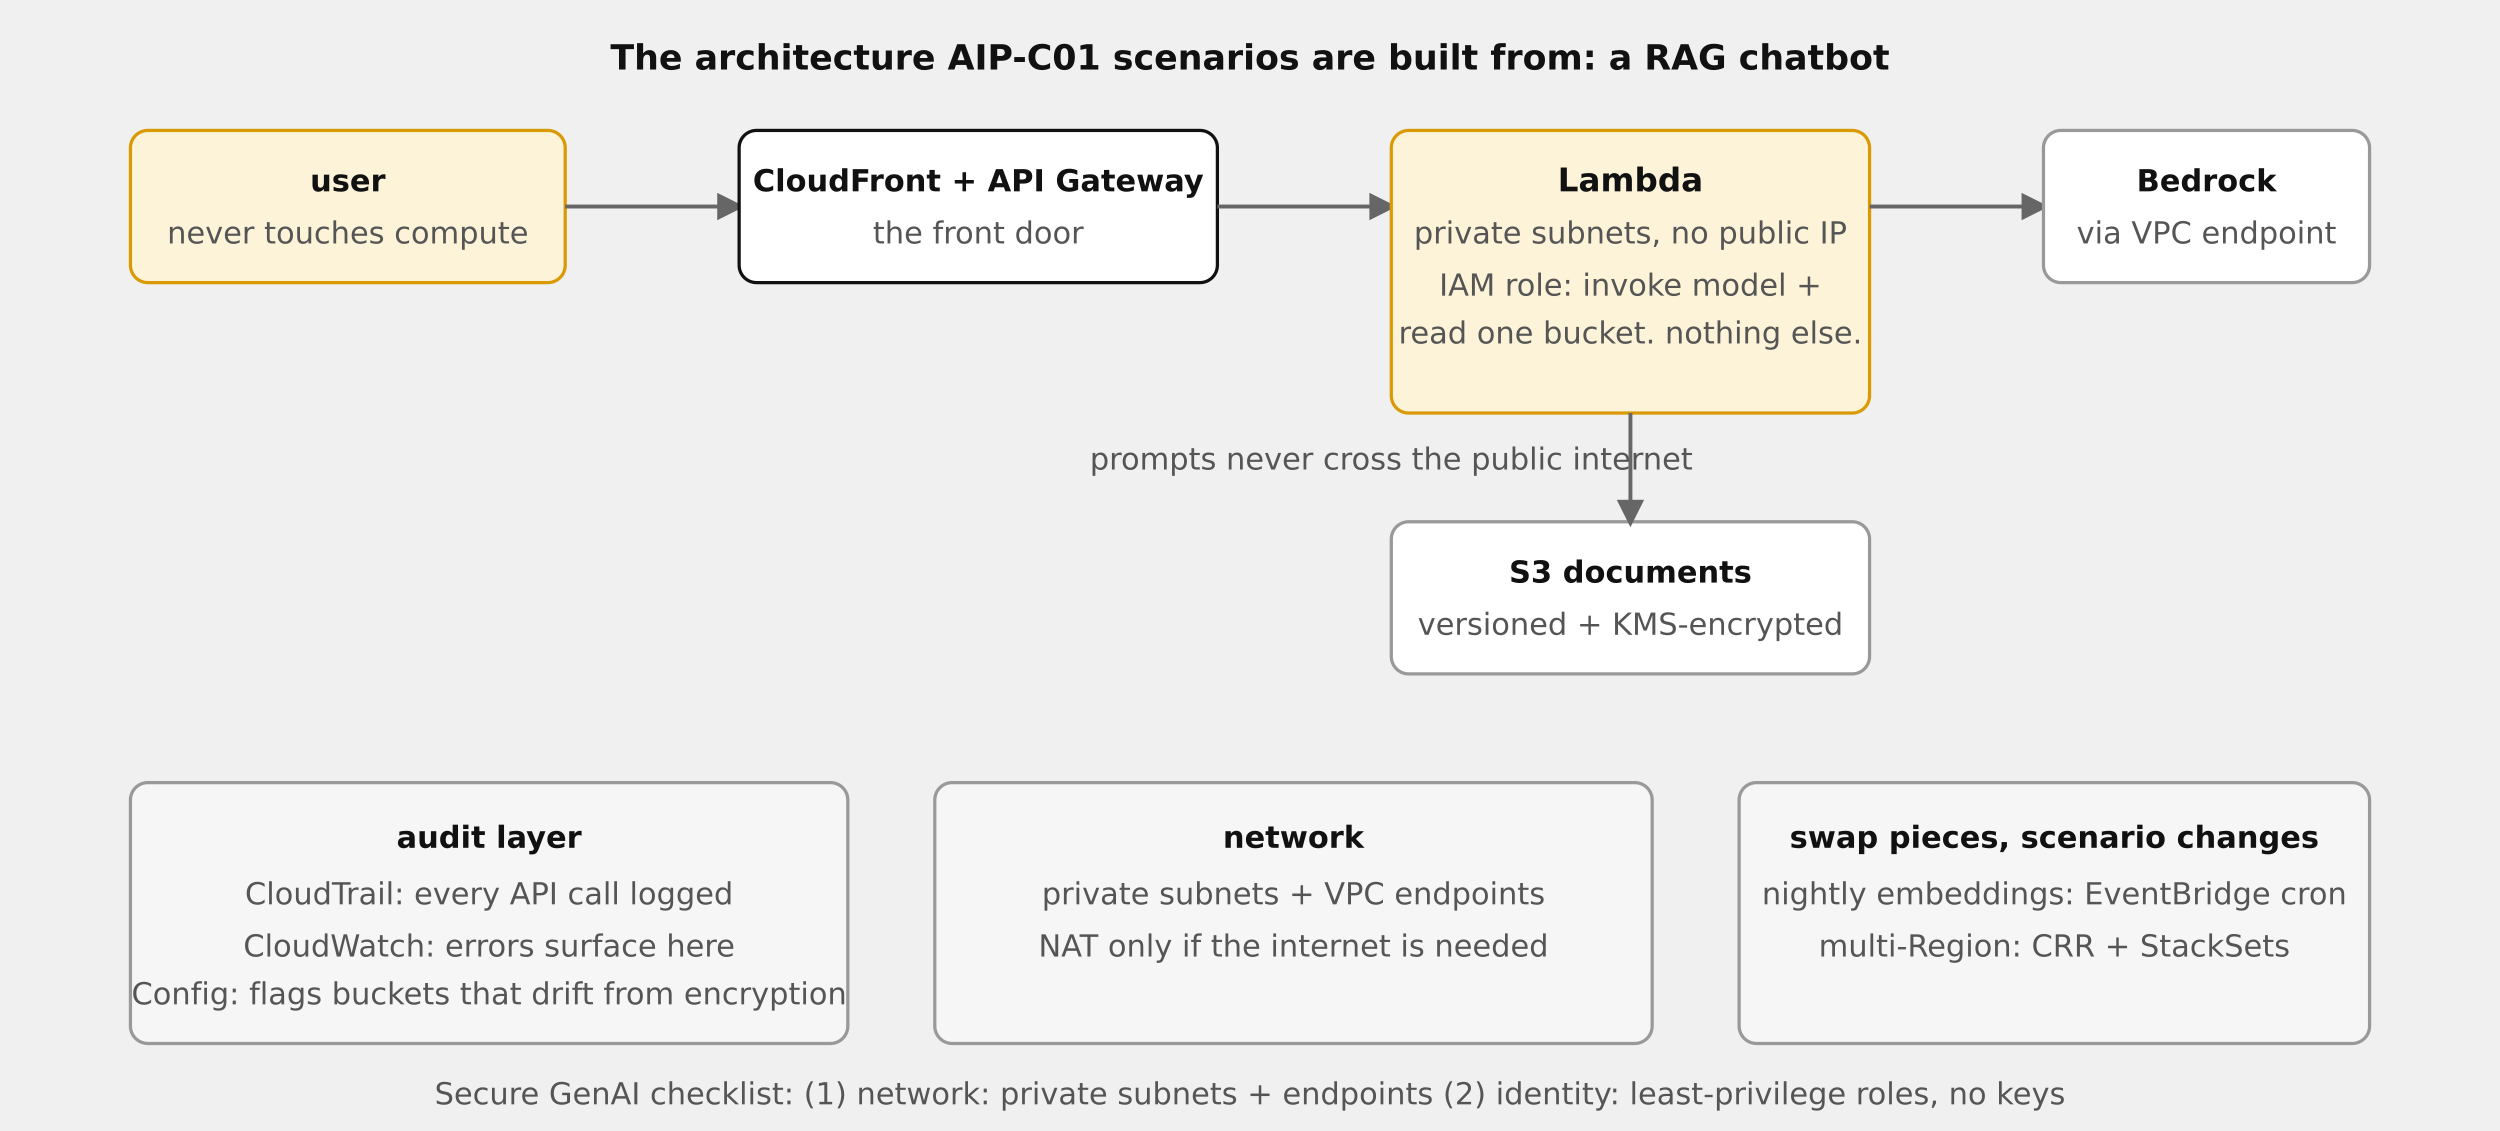
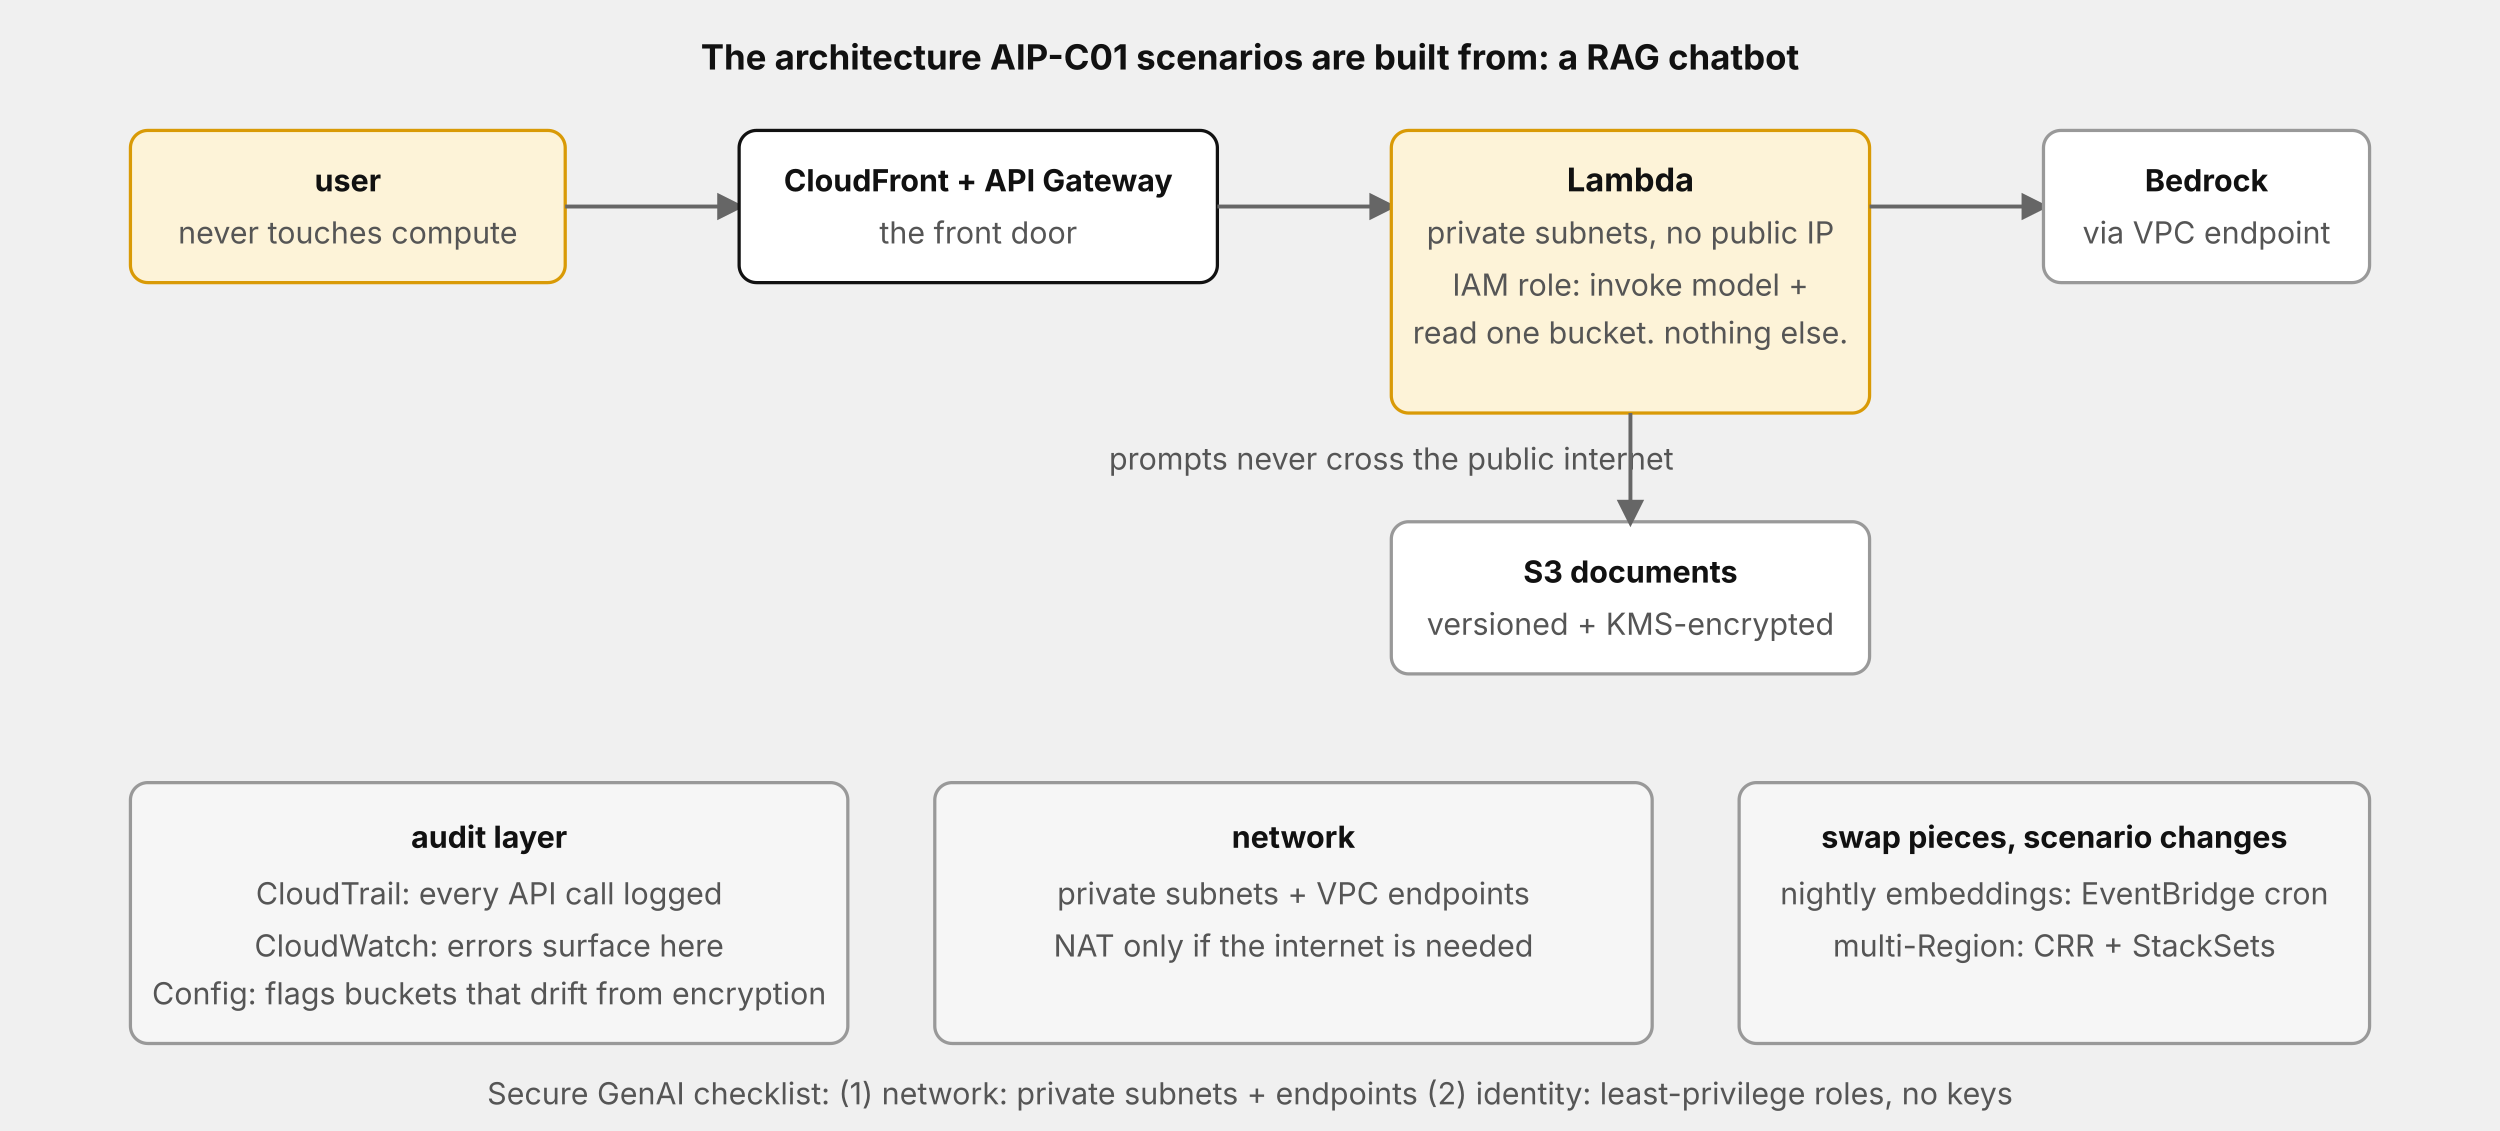
- <svg xmlns="http://www.w3.org/2000/svg" width="100%" viewBox="0 0 1150 520" role="img" style="background:#ffffff;font-family:DejaVu Sans,Verdana,sans-serif" aria-label="A secure RAG chatbot on AWS">
+ <svg xmlns="http://www.w3.org/2000/svg" width="100%" viewBox="0 0 1150 520" role="img" style="background:#ffffff;font-family:'Anthropic Sans',Inter,'Source Sans 3','IBM Plex Sans',sans-serif" aria-label="A secure RAG chatbot on AWS">
  <defs>
    <marker id="ah" viewBox="0 0 10 10" refX="8" refY="5" markerWidth="7" markerHeight="7" orient="auto-start-reverse">
      <path d="M0,0 L10,5 L0,10 z" fill="#666666" />
    </marker>
  </defs>
  <text x="575" y="32" text-anchor="middle" font-size="16" fill="#111111" font-weight="bold">The architecture AIP-C01 scenarios are built from: a RAG chatbot</text>
  <rect x="60" y="60" width="200" height="70" rx="8" fill="#fdf3d8" stroke="#d99a06" stroke-width="1.5" />
  <text x="160" y="88" text-anchor="middle" font-size="14" fill="#111111" font-weight="bold">user</text>
  <text x="160" y="112" text-anchor="middle" font-size="14" fill="#555555">never touches compute</text>
  <path d="M260,95 L340,95" fill="none" stroke="#666666" stroke-width="1.8" marker-end="url(#ah)" />
  <rect x="340" y="60" width="220" height="70" rx="8" fill="#ffffff" stroke="#111111" stroke-width="1.5" />
  <text x="450" y="88" text-anchor="middle" font-size="14" fill="#111111" font-weight="bold">CloudFront + API Gateway</text>
  <text x="450" y="112" text-anchor="middle" font-size="14" fill="#555555">the front door</text>
  <path d="M560,95 L640,95" fill="none" stroke="#666666" stroke-width="1.8" marker-end="url(#ah)" />
  <rect x="640" y="60" width="220" height="130" rx="8" fill="#fdf3d8" stroke="#d99a06" stroke-width="1.5" />
  <text x="750" y="88" text-anchor="middle" font-size="15" fill="#111111" font-weight="bold">Lambda</text>
  <text x="750" y="112" text-anchor="middle" font-size="14" fill="#555555">private subnets, no public IP</text>
  <text x="750" y="136" text-anchor="middle" font-size="14" fill="#555555">IAM role: invoke model +</text>
  <text x="750" y="158" text-anchor="middle" font-size="14" fill="#555555">read one bucket. nothing else.</text>
  <path d="M860,95 L940,95" fill="none" stroke="#666666" stroke-width="1.8" marker-end="url(#ah)" />
  <rect x="940" y="60" width="150" height="70" rx="8" fill="#ffffff" stroke="#999999" stroke-width="1.5" />
  <text x="1015" y="88" text-anchor="middle" font-size="14" fill="#111111" font-weight="bold">Bedrock</text>
  <text x="1015" y="112" text-anchor="middle" font-size="14" fill="#555555">via VPC endpoint</text>
  <text x="640" y="216" text-anchor="middle" font-size="14" fill="#555555">prompts never cross the public internet</text>
  <rect x="640" y="240" width="220" height="70" rx="8" fill="#ffffff" stroke="#999999" stroke-width="1.5" />
  <text x="750" y="268" text-anchor="middle" font-size="14" fill="#111111" font-weight="bold">S3 documents</text>
  <text x="750" y="292" text-anchor="middle" font-size="14" fill="#555555">versioned + KMS-encrypted</text>
  <path d="M750,190 L750,240" fill="none" stroke="#666666" stroke-width="1.8" marker-end="url(#ah)" />
  <rect x="60" y="360" width="330" height="120" rx="8" fill="#f6f6f6" stroke="#999999" stroke-width="1.5" />
  <text x="225" y="390" text-anchor="middle" font-size="14" fill="#111111" font-weight="bold">audit layer</text>
  <text x="225" y="416" text-anchor="middle" font-size="14" fill="#555555">CloudTrail: every API call logged</text>
  <text x="225" y="440" text-anchor="middle" font-size="14" fill="#555555">CloudWatch: errors surface here</text>
  <text x="225" y="462" text-anchor="middle" font-size="14" fill="#555555">Config: flags buckets that drift from encryption</text>
  <rect x="430" y="360" width="330" height="120" rx="8" fill="#f6f6f6" stroke="#999999" stroke-width="1.5" />
  <text x="595" y="390" text-anchor="middle" font-size="14" fill="#111111" font-weight="bold">network</text>
  <text x="595" y="416" text-anchor="middle" font-size="14" fill="#555555">private subnets + VPC endpoints</text>
  <text x="595" y="440" text-anchor="middle" font-size="14" fill="#555555">NAT only if the internet is needed</text>
  <rect x="800" y="360" width="290" height="120" rx="8" fill="#f6f6f6" stroke="#999999" stroke-width="1.5" />
  <text x="945" y="390" text-anchor="middle" font-size="14" fill="#111111" font-weight="bold">swap pieces, scenario changes</text>
  <text x="945" y="416" text-anchor="middle" font-size="14" fill="#555555">nightly embeddings: EventBridge cron</text>
  <text x="945" y="440" text-anchor="middle" font-size="14" fill="#555555">multi-Region: CRR + StackSets</text>
  <text x="575" y="508" text-anchor="middle" font-size="14" fill="#555555">Secure GenAI checklist: (1) network: private subnets + endpoints (2) identity: least-privilege roles, no keys</text>
</svg>
